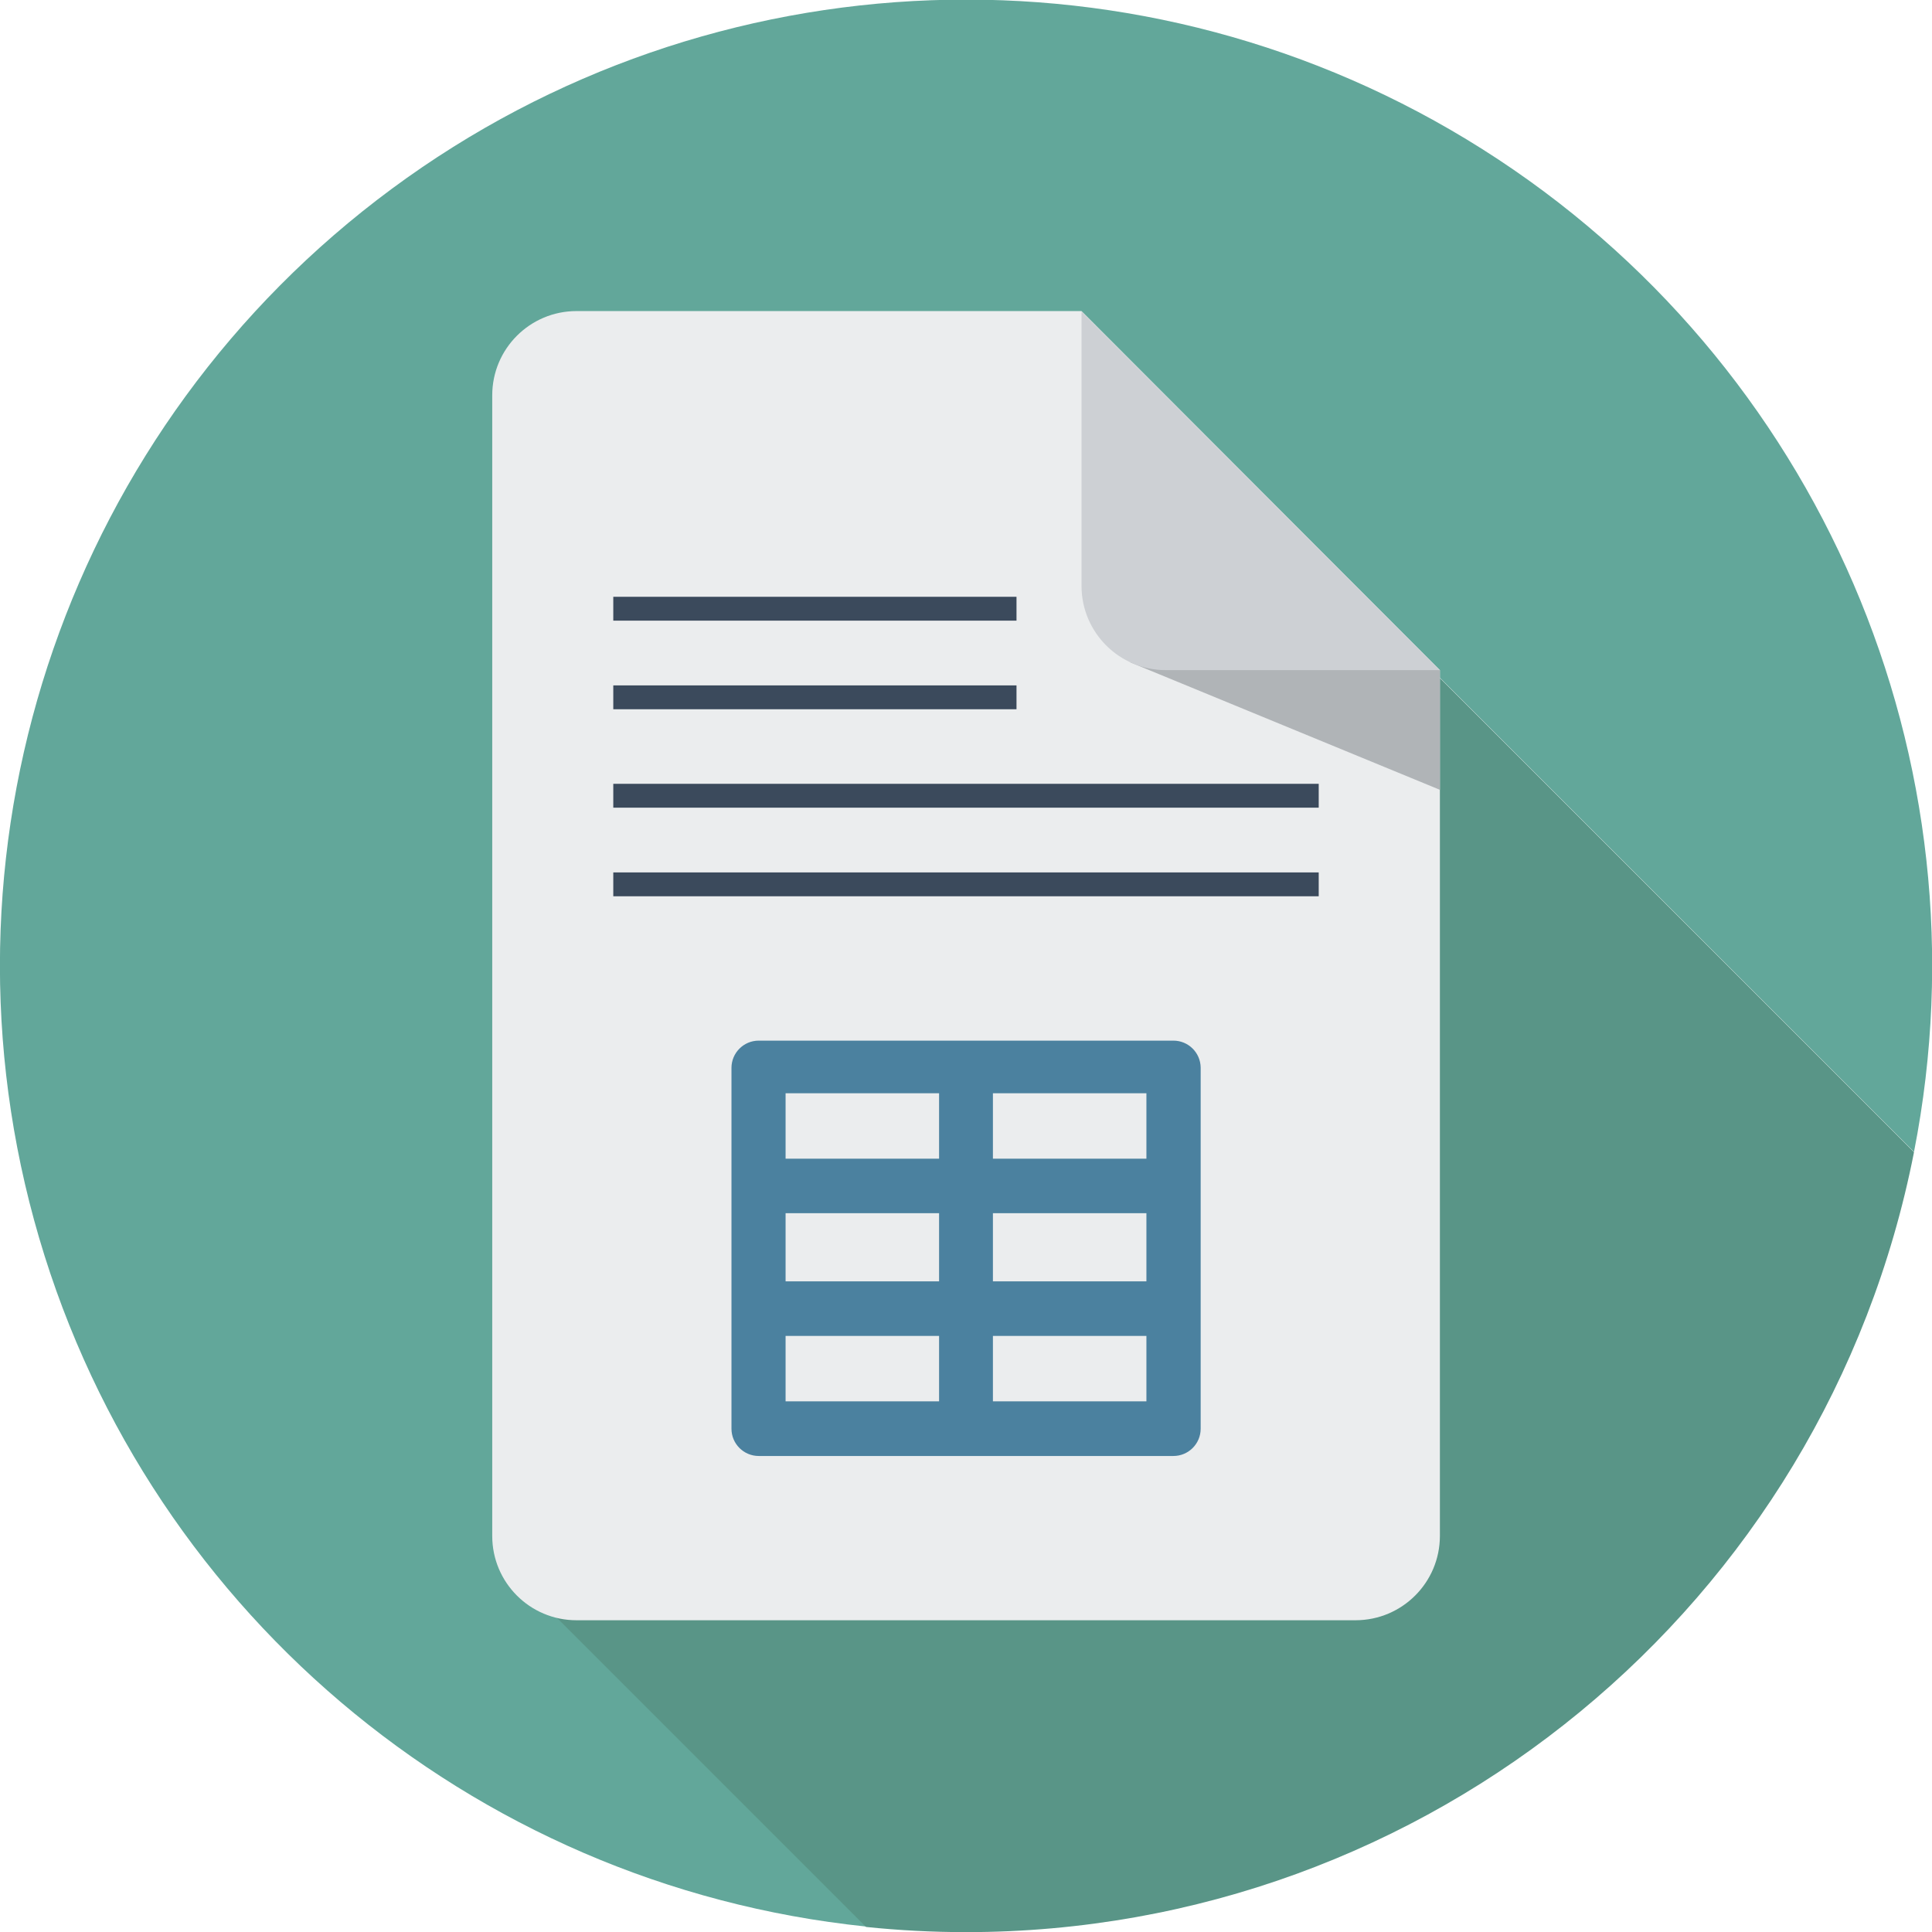
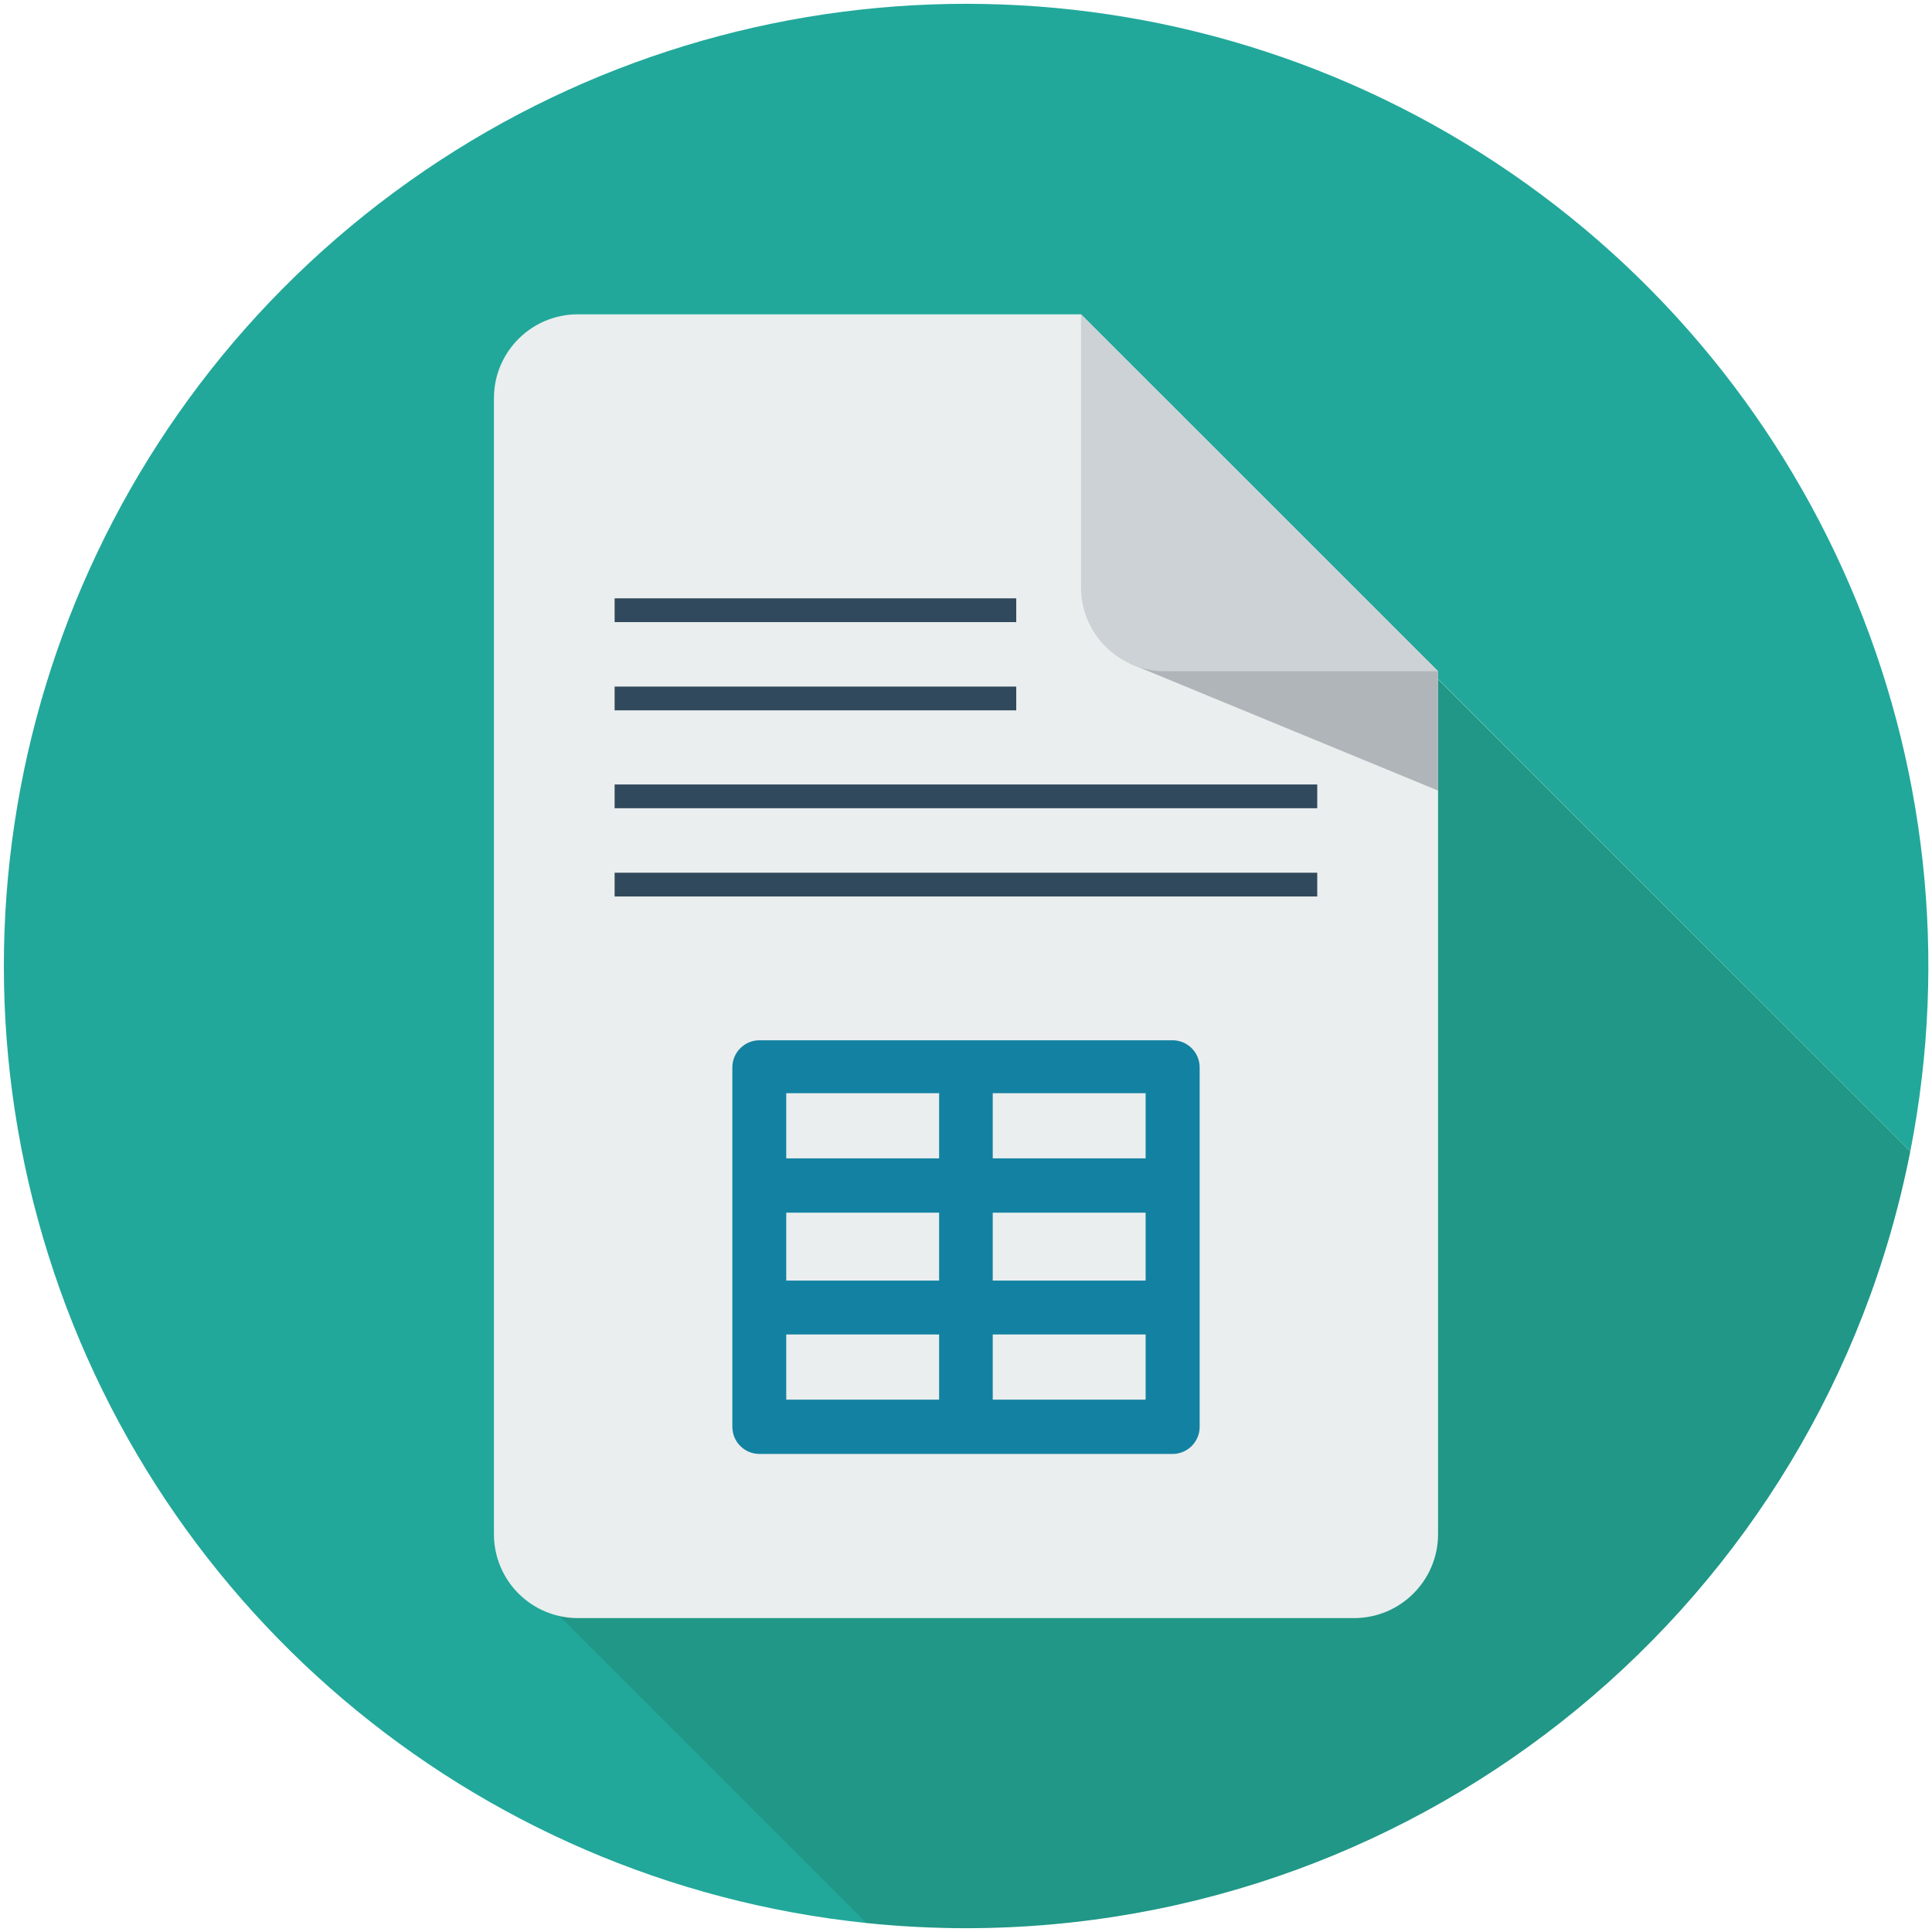
- <svg xmlns="http://www.w3.org/2000/svg" viewBox="0 0 141.73 141.73">
+ <svg xmlns="http://www.w3.org/2000/svg" id="Camada_1" data-name="Camada 1" viewBox="0 0 142.3 142.3">
  <defs>
-     <style>.cls-1{fill:#62a79a;}.cls-2{fill:#599587;}.cls-3{fill:#ebedee;}.cls-4{fill:#b0b4b7;}.cls-5{fill:#cdd0d4;}.cls-6{fill:#4b819f;}.cls-7{fill:#3b4a5c;}</style>
+     <style>.cls-1{fill:#21a89a;}.cls-2{fill:#209787;}.cls-3{fill:#eaeeee;}.cls-4{fill:#b0b5b9;}.cls-5{fill:#cdd2d6;}.cls-6{fill:#1382a2;}.cls-7{fill:#31495c;}</style>
  </defs>
-   <g id="Camada_2" data-name="Camada 2">
-     <g id="Camada_1-2" data-name="Camada 1">
-       <path class="cls-1" d="M58.5,95.87l32.93-32,3.35-25,45.63,45.63a70.87,70.87,0,1,0-76.88,56.83Z" />
-       <path class="cls-2" d="M140.41,84.52,94.78,38.89l-3.35,25-32.93,32L38.61,116.44l24.92,24.92a71.68,71.68,0,0,0,7.34.38A70.89,70.89,0,0,0,140.41,84.52Z" />
-       <path class="cls-3" d="M105.63,49.16v63.52a6.19,6.19,0,0,1-6.18,6.18H42.29a6.18,6.18,0,0,1-6.18-6.18V29a6.18,6.18,0,0,1,6.18-6.18H79.34Z" />
-       <polygon class="cls-4" points="82.92 48.59 105.63 57.94 105.63 49.16 92.76 45.36 82.92 48.59" />
-       <path class="cls-5" d="M105.63,49.16H85.52A6.18,6.18,0,0,1,79.34,43V22.86Z" />
-       <path class="cls-6" d="M86.08,76.34H55.66a2,2,0,0,0-2,2v26.47a2,2,0,0,0,2,2H86.08a2,2,0,0,0,2-2V78.31A2,2,0,0,0,86.08,76.34ZM57.63,89H68.89v5H57.63Zm15.21,0H84.1v5H72.84Zm11.26-4H72.84v-4.8H84.1v4.8Zm-15.21-4.8v4.8H57.63v-4.8ZM57.63,98H68.89v4.8H57.63Zm15.21,4.8V98H84.1v4.8Z" />
-       <rect class="cls-7" x="44.99" y="64" width="51.75" height="1.75" />
-       <rect class="cls-7" x="44.99" y="57.5" width="51.75" height="1.75" />
-       <rect class="cls-7" x="44.99" y="50.28" width="29.58" height="1.75" />
-       <rect class="cls-7" x="44.99" y="43.78" width="29.58" height="1.75" />
-     </g>
-   </g>
+   <path class="cls-1" d="M58.78,96.15l32.93-32,3.35-25L140.7,84.81a70.87,70.87,0,1,0-76.88,56.83Z" />
+   <path class="cls-2" d="M140.7,84.81L95.07,39.18l-3.35,25-32.93,32L38.9,116.72l24.92,24.92a71.68,71.68,0,0,0,7.34.38A70.89,70.89,0,0,0,140.7,84.81Z" />
+   <path class="cls-3" d="M105.92,49.44V113a6.19,6.19,0,0,1-6.18,6.18H42.57A6.18,6.18,0,0,1,36.38,113V29.33a6.18,6.18,0,0,1,6.18-6.18H79.62Z" />
+   <polygon class="cls-4" points="83.21 48.87 105.92 58.23 105.92 49.44 93.04 45.64 83.21 48.87" />
+   <path class="cls-5" d="M105.92,49.44H85.8a6.18,6.18,0,0,1-6.18-6.18V23.15Z" />
+   <path class="cls-6" d="M86.36,76.62H55.94a2,2,0,0,0-2,2v26.47a2,2,0,0,0,2,2H86.36a2,2,0,0,0,2-2V78.6A2,2,0,0,0,86.36,76.62ZM57.91,89.32H69.17v5H57.91v-5Zm15.21,0H84.38v5H73.12v-5Zm11.26-4H73.12v-4.8H84.38v4.8h0Zm-15.21-4.8v4.8H57.91v-4.8H69.17ZM57.91,98.29H69.17v4.8H57.91v-4.8Zm15.21,4.8v-4.8H84.38v4.8H73.12Z" />
+   <rect class="cls-7" x="45.27" y="64.28" width="51.75" height="1.75" />
+   <rect class="cls-7" x="45.27" y="57.78" width="51.75" height="1.75" />
+   <rect class="cls-7" x="45.27" y="50.57" width="29.58" height="1.75" />
+   <rect class="cls-7" x="45.27" y="44.07" width="29.58" height="1.75" />
</svg>
